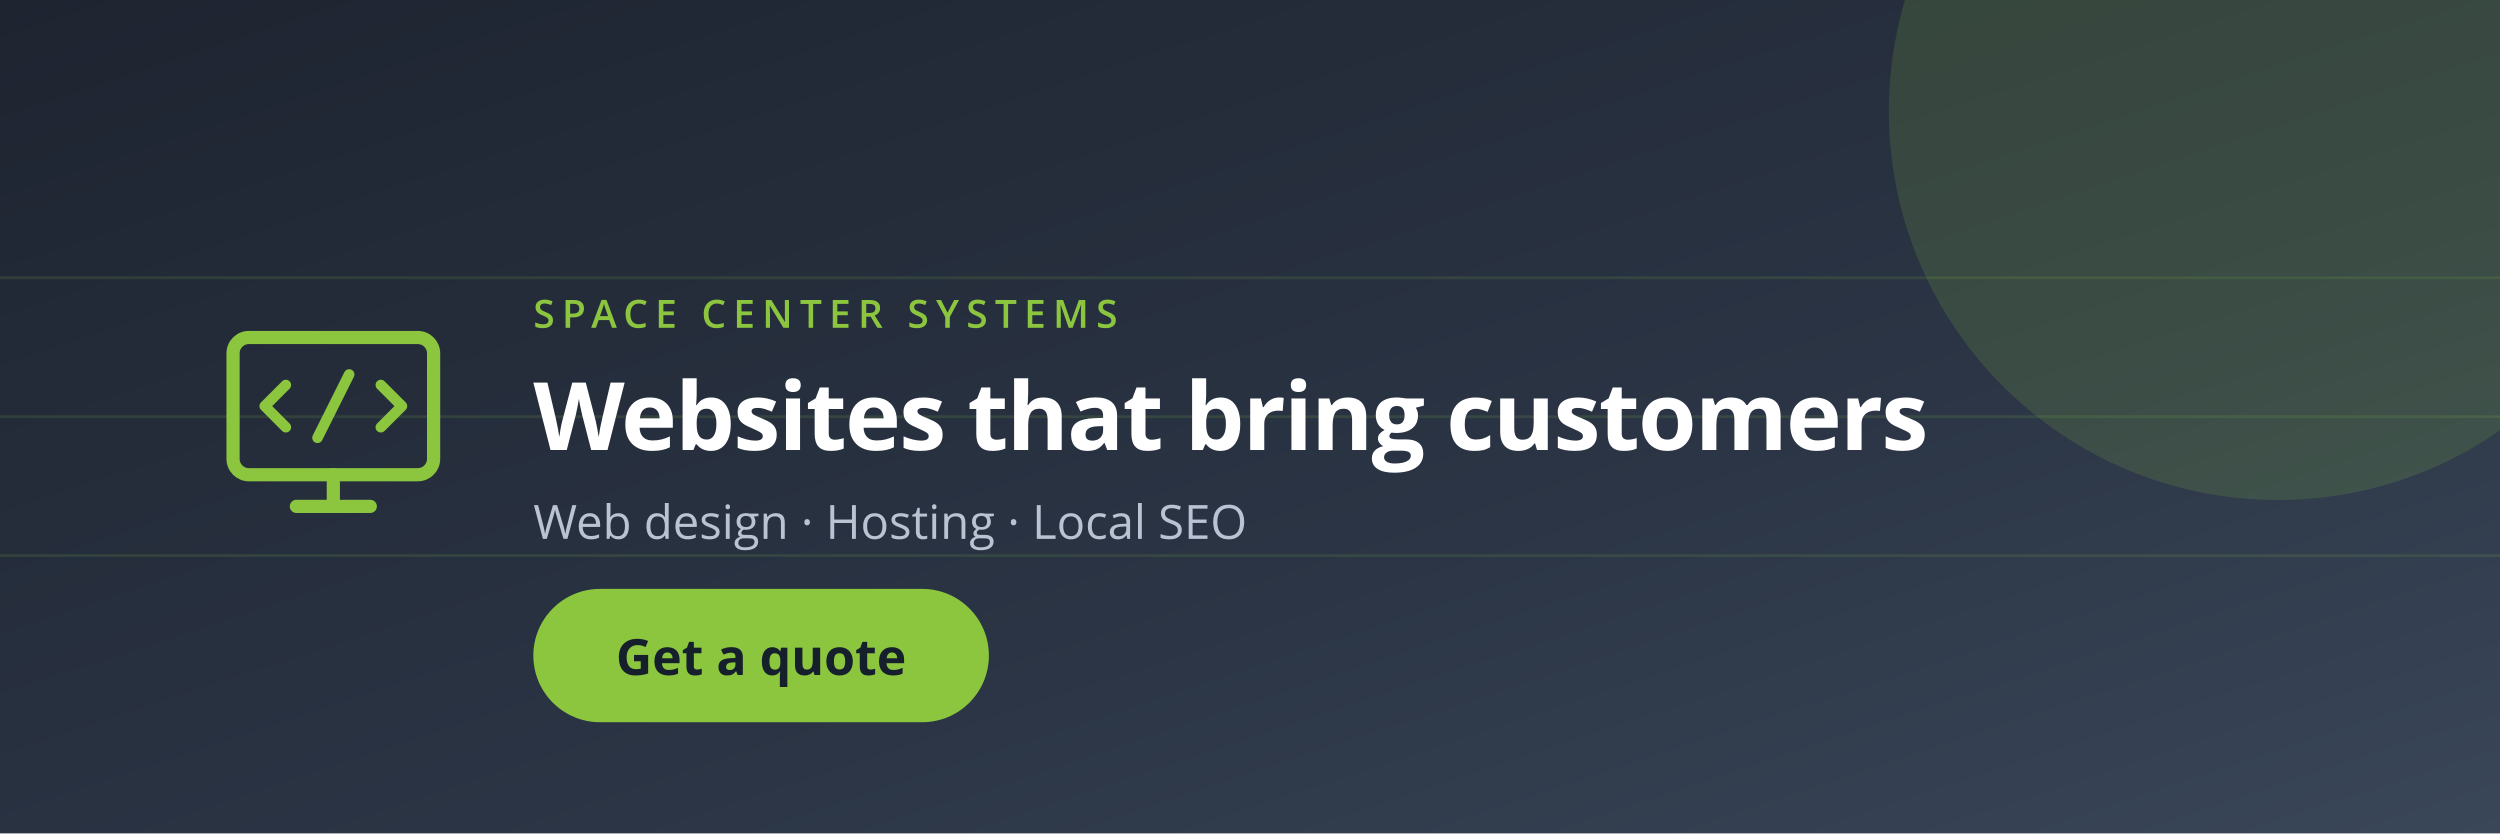
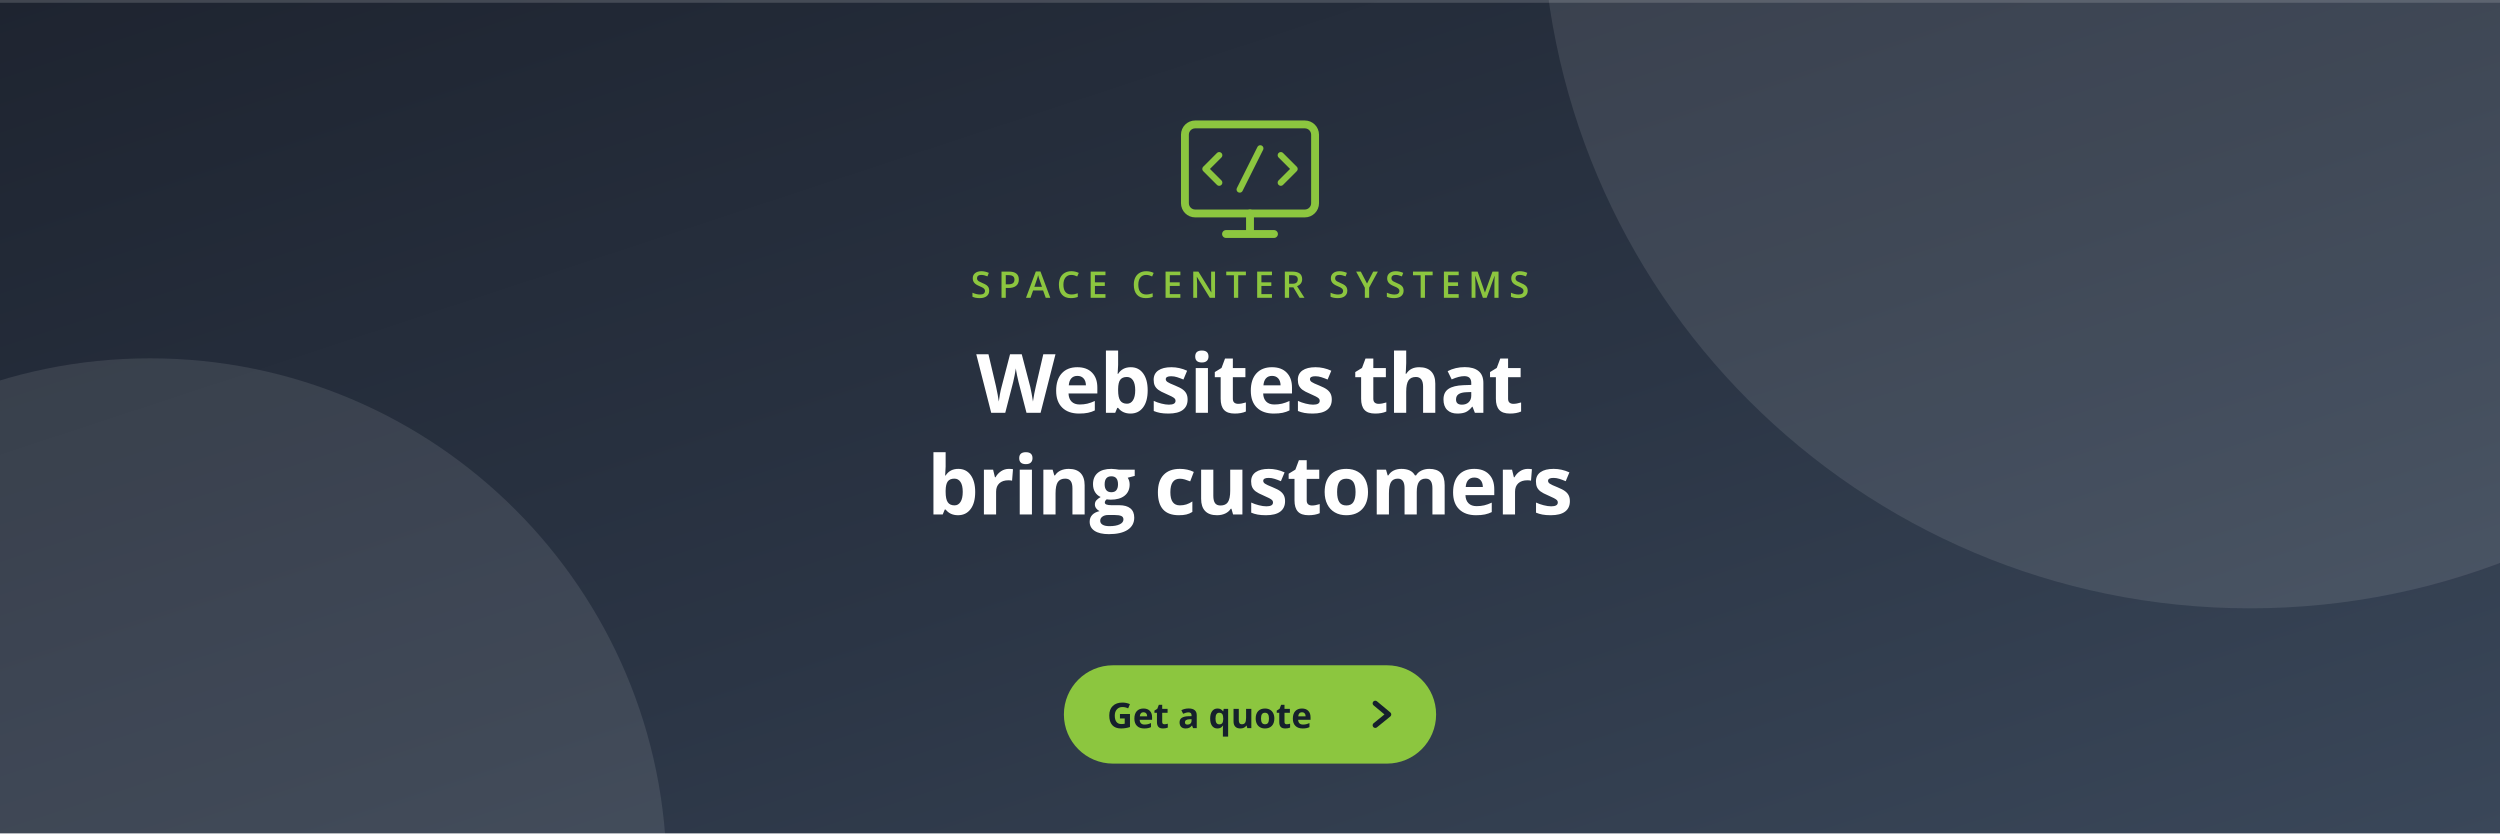
<svg xmlns="http://www.w3.org/2000/svg" viewBox="0 0 900 300" width="900" height="300" role="img" aria-label="Space Center Systems — website design, hosting and local SEO">
  <defs>
-     <linearGradient id="swBg" x1="0" y1="0" x2="1" y2="1">
+     <linearGradient id="gscs900x300" x1="0" y1="0" x2="1" y2="1">
      <stop offset="0" stop-color="#1E2430" />
-       <stop offset="0.62" stop-color="#2B3545" />
+       <stop offset="0.55" stop-color="#2B3545" />
      <stop offset="1" stop-color="#3A4759" />
    </linearGradient>
  </defs>
-   <rect width="900" height="300" fill="url(#swBg)" />
-   <g opacity="0.16">
-     <circle cx="820" cy="40" r="140" fill="#8CC63F" />
+   <rect width="900" height="300" fill="url(#gscs900x300)" />
+   <g opacity="0.10" fill="#FFFFFF">
+     <circle cx="810" cy="-36" r="255" />
+     <circle cx="54" cy="315" r="186" />
  </g>
-   <g stroke="#8CC63F" stroke-width="1" opacity="0.13">
-     <path d="M0 100h900M0 150h900M0 200h900" />
+   <rect x="0" y="0" width="900" height="1" fill="#FFFFFF" opacity="0.16" />
+   <g transform="translate(450.0 63.9)">
+     <g transform="scale(0.6165) translate(0.0 -1.0)" fill="none" stroke="#8CC63F" stroke-width="4.6" stroke-linecap="round" stroke-linejoin="round">
+       <rect x="-38" y="-30" width="76" height="52" rx="6" />
+       <path d="M-14 34h28M0 22v12" />
+       <path d="M-18-12l-8 8 8 8M18-12l8 8-8 8M6-16l-12 24" stroke-width="3.7" />
+     </g>
  </g>
-   <g transform="translate(120 150) scale(0.95)" fill="none" stroke="#8CC63F" stroke-width="5" stroke-linecap="round" stroke-linejoin="round">
-     <rect x="-38" y="-30" width="76" height="52" rx="6" />
-     <path d="M-14 34h28M0 22v12" />
-     <path d="M-18-12l-8 8 8 8M18-12l8 8-8 8M6-16l-12 24" stroke-width="4" />
-   </g>
-   <text x="192" y="118" font-family="'Open Sans',system-ui,-apple-system,'Segoe UI',Roboto,Arial,sans-serif" font-size="14" font-weight="600" letter-spacing="2.6" fill="#8CC63F">SPACE CENTER SYSTEMS</text>
-   <text x="192" y="162" font-family="'Poppins','Open Sans',system-ui,-apple-system,'Segoe UI',Roboto,Arial,sans-serif" font-size="34" font-weight="700" letter-spacing="-0.6" fill="#FFFFFF">Websites that bring customers</text>
-   <text x="192" y="194" font-family="'Open Sans',system-ui,-apple-system,'Segoe UI',Roboto,Arial,sans-serif" font-size="17" fill="#B9C3D2">Web design · Hosting · Local SEO</text>
-   <g transform="translate(192 212)">
-     <rect width="164" height="48" rx="24" fill="#8CC63F" />
-     <text x="82" y="31" text-anchor="middle" font-family="'Poppins','Open Sans',system-ui,-apple-system,'Segoe UI',Roboto,Arial,sans-serif" font-size="18" font-weight="700" fill="#16202C">Get a quote</text>
+   <text x="450.0" y="107.2" text-anchor="middle" font-family="'Open Sans',system-ui,-apple-system,'Segoe UI',Roboto,Arial,sans-serif" font-size="13.2" font-weight="600" fill="#8CC63F" letter-spacing="2.60">SPACE CENTER SYSTEMS</text>
+   <text x="450.0" y="148.6" text-anchor="middle" font-family="'Poppins','Open Sans',system-ui,-apple-system,'Segoe UI',Roboto,Arial,sans-serif" font-size="29.5" font-weight="700" fill="#FFFFFF" letter-spacing="-0.50">Websites that</text>
+   <text x="450.0" y="185.2" text-anchor="middle" font-family="'Poppins','Open Sans',system-ui,-apple-system,'Segoe UI',Roboto,Arial,sans-serif" font-size="29.5" font-weight="700" fill="#FFFFFF" letter-spacing="-0.50">bring customers</text>
+   <g>
+     <rect x="383.0" y="239.5" width="134.0" height="35.4" rx="17.7" fill="#8CC63F" />
+     <text x="398.6" y="257.2" dominant-baseline="central" font-family="'Poppins','Open Sans',system-ui,-apple-system,'Segoe UI',Roboto,Arial,sans-serif" font-size="12.7" font-weight="700" fill="#16202C">Get a quote</text>
+     <path d="M495.1 253.2L499.9 257.2L495.1 261.1" fill="none" stroke="#16202C" stroke-width="1.9" stroke-linecap="round" stroke-linejoin="round" />
  </g>
</svg>
